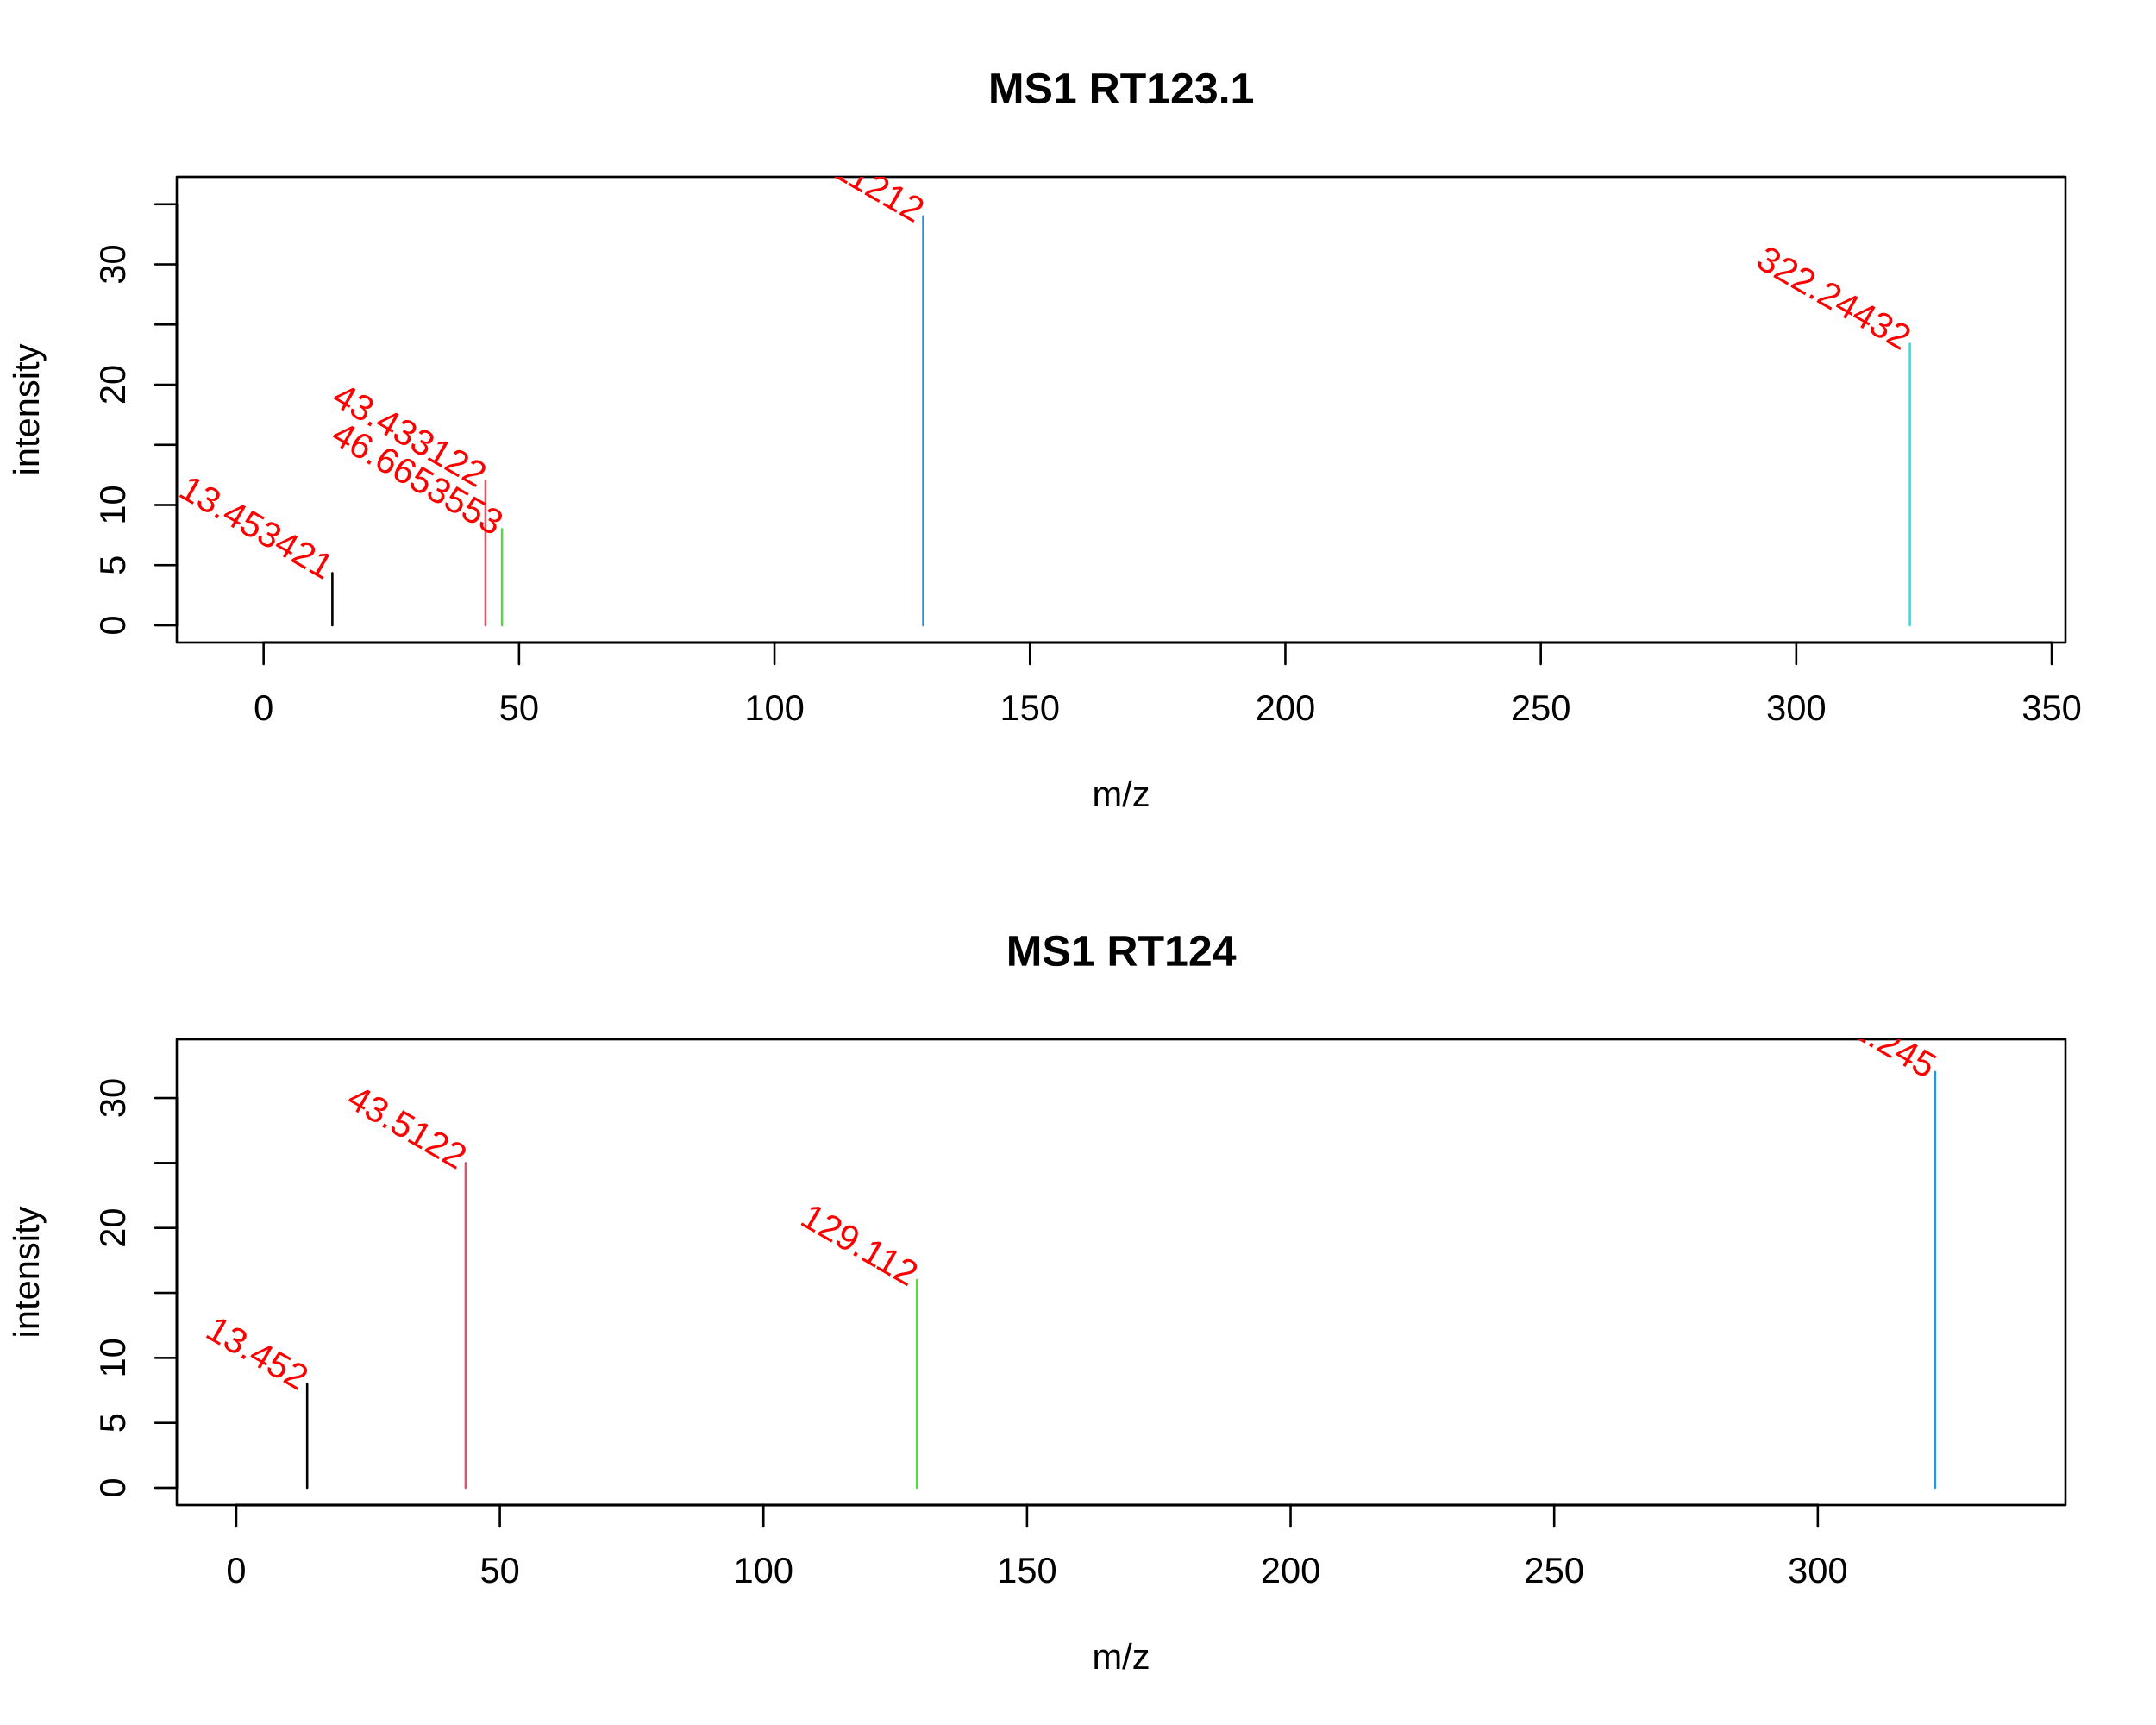
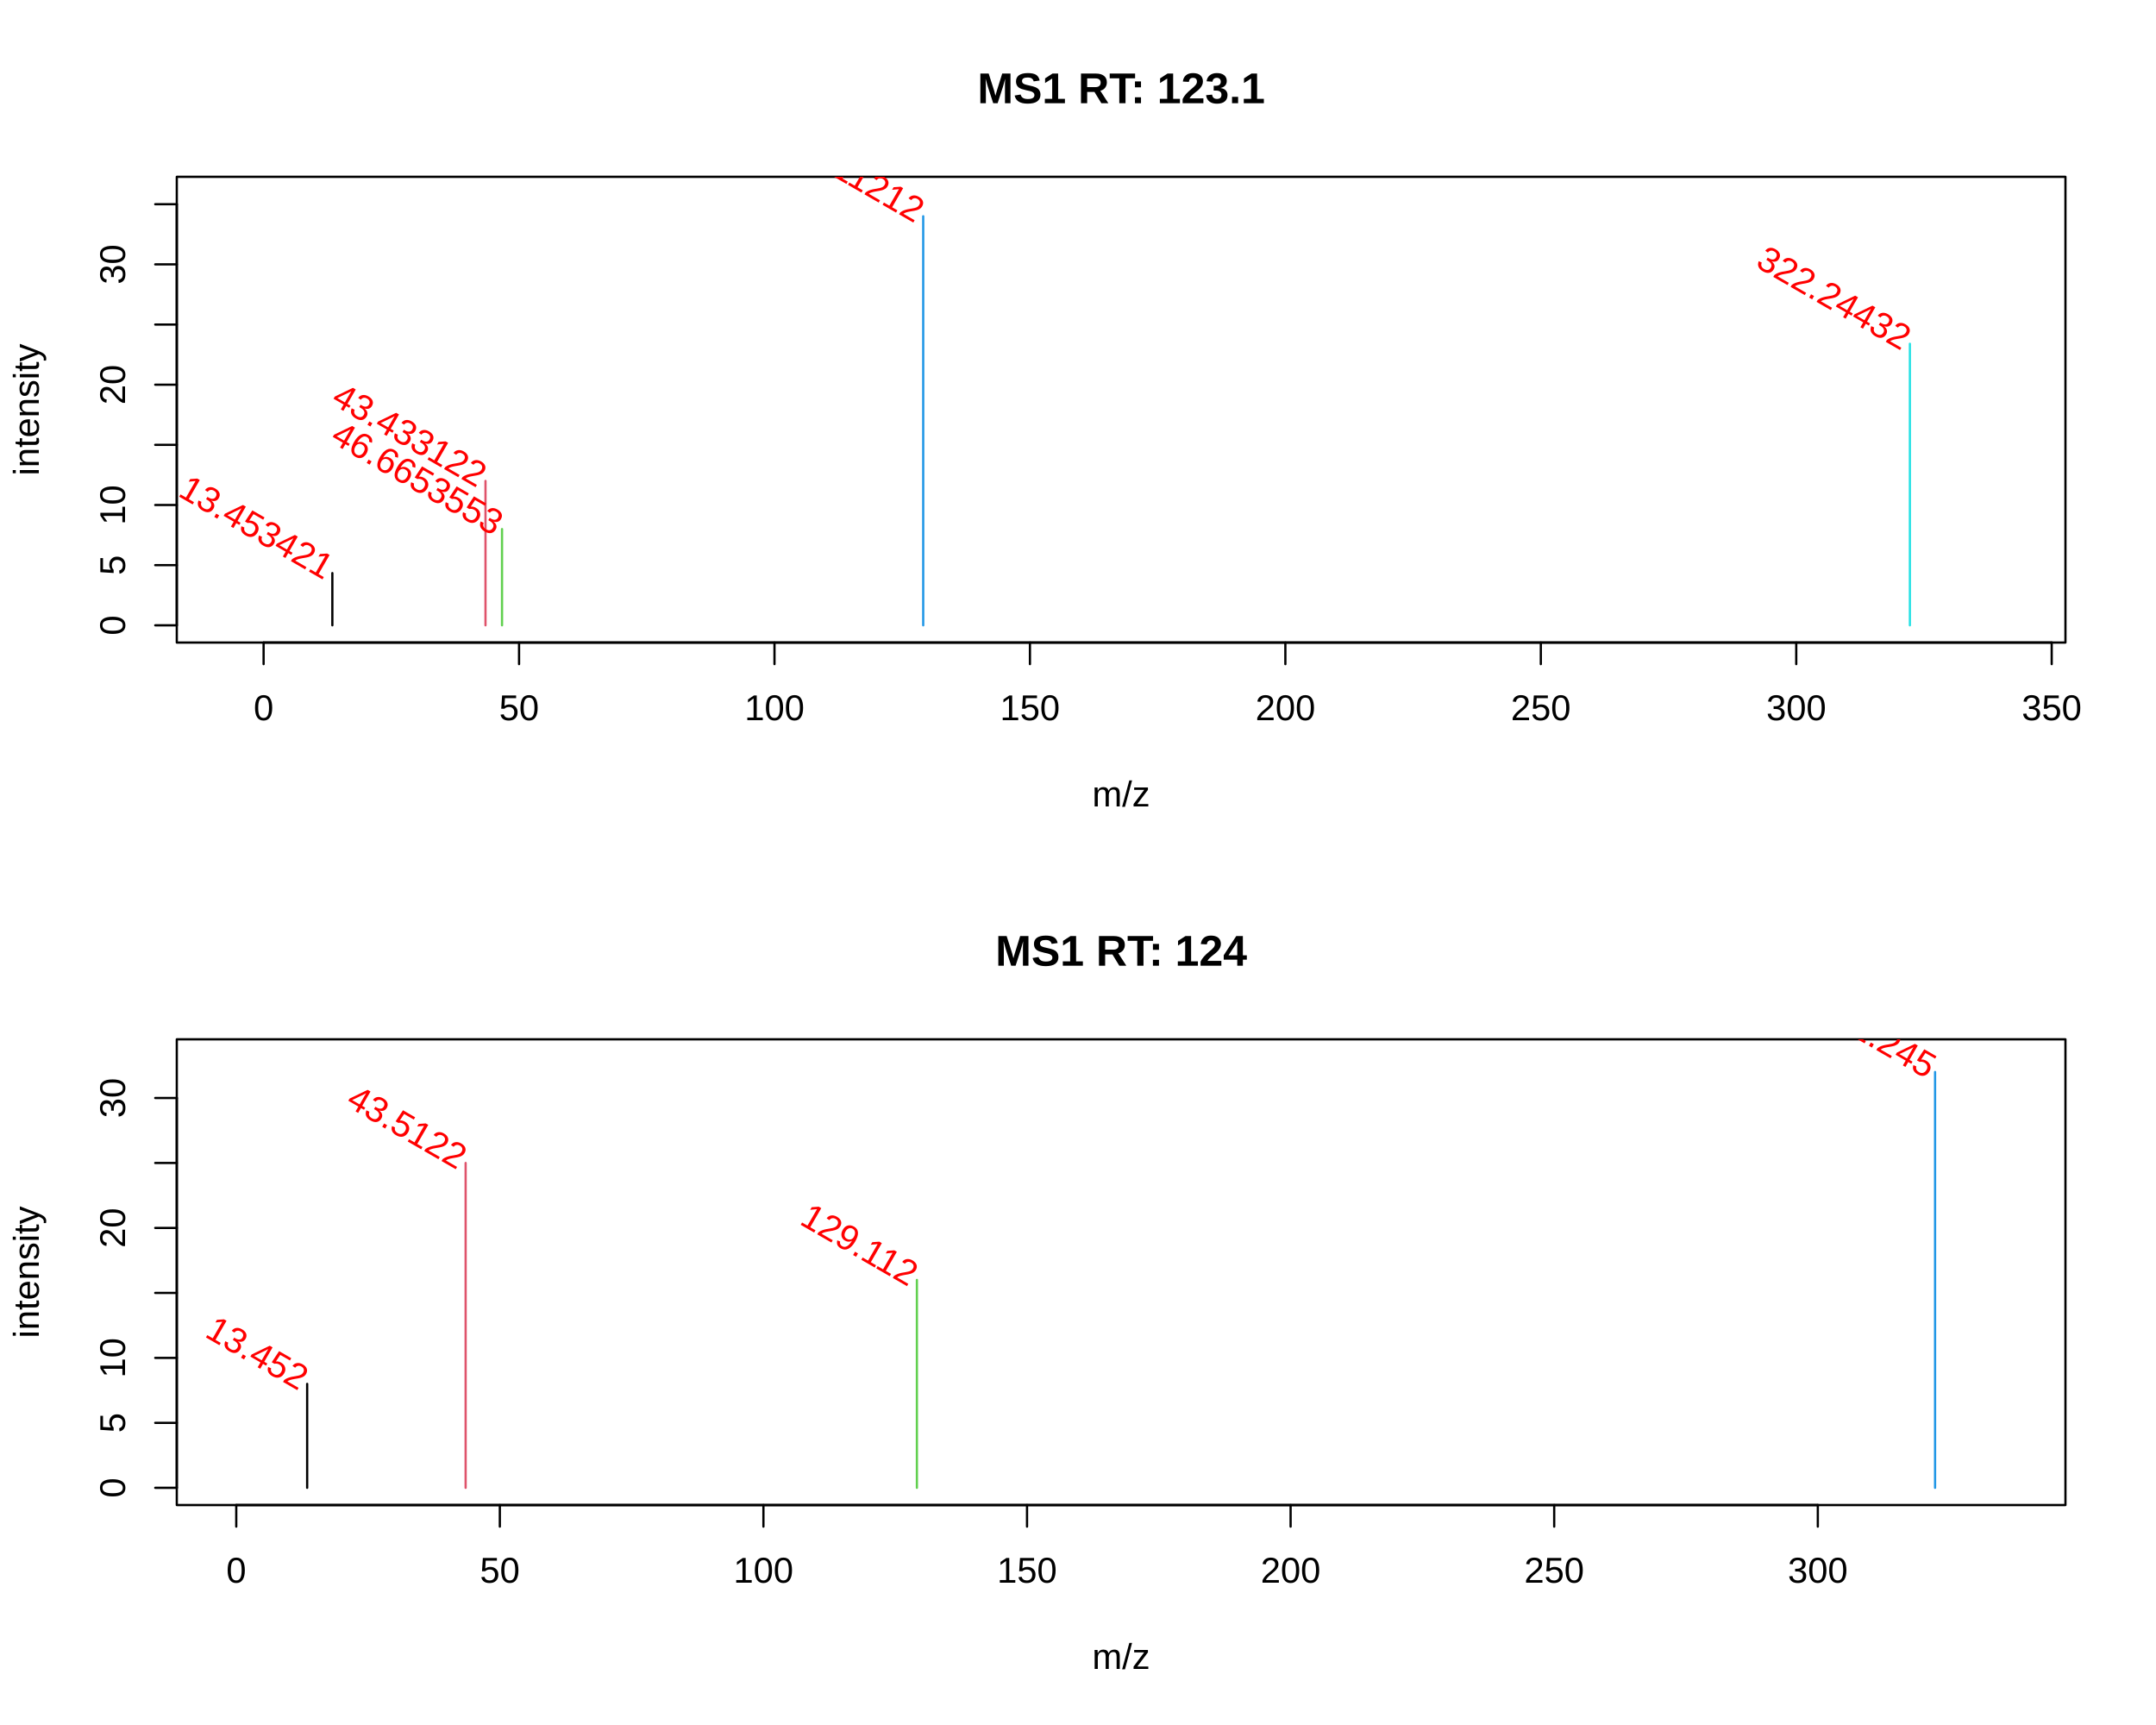
<svg xmlns="http://www.w3.org/2000/svg" viewBox="0 0 720.00 576.00">
  <defs>
    <style type="text/css">
    line, polyline, polygon, path, rect, circle {
      fill: none;
      stroke: #000000;
      stroke-linecap: round;
      stroke-linejoin: round;
      stroke-miterlimit: 10.00;
    }
  </style>
  </defs>
  <rect width="100%" height="100%" style="stroke: none; fill: #FFFFFF;" />
  <line x1="88.03" y1="214.56" x2="685.17" y2="214.56" style="stroke-width: 0.75;" />
  <line x1="88.03" y1="214.56" x2="88.03" y2="221.76" style="stroke-width: 0.75;" />
  <line x1="173.34" y1="214.56" x2="173.34" y2="221.76" style="stroke-width: 0.75;" />
  <line x1="258.64" y1="214.56" x2="258.64" y2="221.76" style="stroke-width: 0.75;" />
  <line x1="343.95" y1="214.56" x2="343.95" y2="221.76" style="stroke-width: 0.75;" />
  <line x1="429.25" y1="214.56" x2="429.25" y2="221.76" style="stroke-width: 0.75;" />
  <line x1="514.56" y1="214.56" x2="514.56" y2="221.76" style="stroke-width: 0.75;" />
  <line x1="599.86" y1="214.56" x2="599.86" y2="221.76" style="stroke-width: 0.75;" />
  <line x1="685.17" y1="214.56" x2="685.17" y2="221.76" style="stroke-width: 0.75;" />
  <text x="84.70" y="240.48" style="font-size: 12.00px; font-family: Liberation Sans;" textLength="6.67px" lengthAdjust="spacingAndGlyphs">0</text>
  <text x="166.67" y="240.48" style="font-size: 12.00px; font-family: Liberation Sans;" textLength="13.34px" lengthAdjust="spacingAndGlyphs">50</text>
  <text x="248.64" y="240.48" style="font-size: 12.00px; font-family: Liberation Sans;" textLength="20.02px" lengthAdjust="spacingAndGlyphs">100</text>
  <text x="333.94" y="240.48" style="font-size: 12.00px; font-family: Liberation Sans;" textLength="20.02px" lengthAdjust="spacingAndGlyphs">150</text>
  <text x="419.25" y="240.48" style="font-size: 12.00px; font-family: Liberation Sans;" textLength="20.02px" lengthAdjust="spacingAndGlyphs">200</text>
  <text x="504.55" y="240.48" style="font-size: 12.00px; font-family: Liberation Sans;" textLength="20.02px" lengthAdjust="spacingAndGlyphs">250</text>
  <text x="589.86" y="240.48" style="font-size: 12.00px; font-family: Liberation Sans;" textLength="20.02px" lengthAdjust="spacingAndGlyphs">300</text>
  <text x="675.16" y="240.48" style="font-size: 12.00px; font-family: Liberation Sans;" textLength="20.02px" lengthAdjust="spacingAndGlyphs">350</text>
  <line x1="59.04" y1="208.80" x2="59.04" y2="68.19" style="stroke-width: 0.75;" />
  <line x1="59.04" y1="208.80" x2="51.84" y2="208.80" style="stroke-width: 0.75;" />
  <line x1="59.04" y1="188.71" x2="51.84" y2="188.71" style="stroke-width: 0.75;" />
  <line x1="59.04" y1="168.63" x2="51.84" y2="168.63" style="stroke-width: 0.75;" />
  <line x1="59.04" y1="148.54" x2="51.84" y2="148.54" style="stroke-width: 0.75;" />
  <line x1="59.04" y1="128.45" x2="51.84" y2="128.45" style="stroke-width: 0.75;" />
  <line x1="59.04" y1="108.37" x2="51.84" y2="108.37" style="stroke-width: 0.75;" />
  <line x1="59.04" y1="88.28" x2="51.84" y2="88.28" style="stroke-width: 0.75;" />
  <line x1="59.04" y1="68.19" x2="51.84" y2="68.19" style="stroke-width: 0.75;" />
  <text transform="translate(41.76,212.14) rotate(-90)" style="font-size: 12.00px; font-family: Liberation Sans;" textLength="6.67px" lengthAdjust="spacingAndGlyphs">0</text>
  <text transform="translate(41.76,192.05) rotate(-90)" style="font-size: 12.00px; font-family: Liberation Sans;" textLength="6.67px" lengthAdjust="spacingAndGlyphs">5</text>
  <text transform="translate(41.76,175.30) rotate(-90)" style="font-size: 12.00px; font-family: Liberation Sans;" textLength="13.34px" lengthAdjust="spacingAndGlyphs">10</text>
  <text transform="translate(41.76,135.13) rotate(-90)" style="font-size: 12.00px; font-family: Liberation Sans;" textLength="13.34px" lengthAdjust="spacingAndGlyphs">20</text>
  <text transform="translate(41.76,94.95) rotate(-90)" style="font-size: 12.00px; font-family: Liberation Sans;" textLength="13.34px" lengthAdjust="spacingAndGlyphs">30</text>
  <polyline points="59.04,214.56 689.76,214.56 689.76,59.04 59.04,59.04 59.04,214.56 " style="stroke-width: 0.75;" />
  <defs>
    <clipPath id="cpMC4wMHw3MjAuMDB8Mjg4LjAwfDAuMDA=">
      <rect x="0.00" y="0.00" width="720.00" height="288.00" />
    </clipPath>
  </defs>
  <g clip-path="url(#cpMC4wMHw3MjAuMDB8Mjg4LjAwfDAuMDA=)">
-     <text x="330.02" y="34.47" style="font-size: 14.40px; font-weight: bold; font-family: Liberation Sans;" textLength="88.77px" lengthAdjust="spacingAndGlyphs">MS1 RT123.1</text>
+     <text x="326.42" y="34.47" style="font-size: 14.40px; font-weight: bold; font-family: Liberation Sans;" textLength="95.97px" lengthAdjust="spacingAndGlyphs">MS1 RT: 123.1</text>
  </g>
  <g clip-path="url(#cpMC4wMHw3MjAuMDB8Mjg4LjAwfDAuMDA=)">
    <text x="364.74" y="269.28" style="font-size: 12.00px; font-family: Liberation Sans;" textLength="19.33px" lengthAdjust="spacingAndGlyphs">m/z</text>
  </g>
  <g clip-path="url(#cpMC4wMHw3MjAuMDB8Mjg4LjAwfDAuMDA=)">
    <text transform="translate(12.96,158.81) rotate(-90)" style="font-size: 12.00px; font-family: Liberation Sans;" textLength="44.02px" lengthAdjust="spacingAndGlyphs">intensity</text>
  </g>
  <defs>
    <clipPath id="cpNTkuMDR8Njg5Ljc2fDIxNC41Nnw1OS4wNA==">
      <rect x="59.04" y="59.04" width="630.72" height="155.52" />
    </clipPath>
  </defs>
  <line x1="110.99" y1="208.80" x2="110.99" y2="191.36" style="stroke-width: 0.75;" clip-path="url(#cpNTkuMDR8Njg5Ljc2fDIxNC41Nnw1OS4wNA==)" />
  <line x1="162.13" y1="208.80" x2="162.13" y2="160.59" style="stroke-width: 0.75; stroke: #DF536B;" clip-path="url(#cpNTkuMDR8Njg5Ljc2fDIxNC41Nnw1OS4wNA==)" />
  <line x1="167.65" y1="208.80" x2="167.65" y2="176.66" style="stroke-width: 0.75; stroke: #61D04F;" clip-path="url(#cpNTkuMDR8Njg5Ljc2fDIxNC41Nnw1OS4wNA==)" />
  <line x1="308.31" y1="208.80" x2="308.31" y2="72.21" style="stroke-width: 0.75; stroke: #2297E6;" clip-path="url(#cpNTkuMDR8Njg5Ljc2fDIxNC41Nnw1OS4wNA==)" />
  <line x1="637.81" y1="208.80" x2="637.81" y2="114.79" style="stroke-width: 0.75; stroke: #28E2E5;" clip-path="url(#cpNTkuMDR8Njg5Ljc2fDIxNC41Nnw1OS4wNA==)" />
  <g clip-path="url(#cpNTkuMDR8Njg5Ljc2fDIxNC41Nnw1OS4wNA==)">
    <text transform="translate(59.06,165.39) rotate(30)" style="font-size: 12.00px; fill: #FF0000; font-family: Liberation Sans;" textLength="56.70px" lengthAdjust="spacingAndGlyphs">13.453421</text>
  </g>
  <g clip-path="url(#cpNTkuMDR8Njg5Ljc2fDIxNC41Nnw1OS4wNA==)">
    <text transform="translate(110.21,134.62) rotate(30)" style="font-size: 12.00px; fill: #FF0000; font-family: Liberation Sans;" textLength="56.70px" lengthAdjust="spacingAndGlyphs">43.433122</text>
  </g>
  <g clip-path="url(#cpNTkuMDR8Njg5Ljc2fDIxNC41Nnw1OS4wNA==)">
    <text transform="translate(109.95,147.36) rotate(30)" style="font-size: 12.00px; fill: #FF0000; font-family: Liberation Sans;" textLength="63.38px" lengthAdjust="spacingAndGlyphs">46.6653553</text>
  </g>
  <g clip-path="url(#cpNTkuMDR8Njg5Ljc2fDIxNC41Nnw1OS4wNA==)">
    <text transform="translate(252.15,43.80) rotate(30)" style="font-size: 12.00px; fill: #FF0000; font-family: Liberation Sans;" textLength="61.59px" lengthAdjust="spacingAndGlyphs">129.111212</text>
  </g>
  <g clip-path="url(#cpNTkuMDR8Njg5Ljc2fDIxNC41Nnw1OS4wNA==)">
    <text transform="translate(585.89,88.82) rotate(30)" style="font-size: 12.00px; fill: #FF0000; font-family: Liberation Sans;" textLength="56.70px" lengthAdjust="spacingAndGlyphs">322.24432</text>
  </g>
  <defs>
    <clipPath id="cpNTkuMDR8Njg5Ljc2fDUwMi41NnwzNDcuMDQ=">
      <rect x="59.04" y="347.04" width="630.72" height="155.52" />
    </clipPath>
  </defs>
  <defs>
    <clipPath id="cpMC4wMHw3MjAuMDB8NTc2LjAwfDAuMDA=">
      <rect x="0.00" y="0.00" width="720.00" height="576.00" />
    </clipPath>
  </defs>
  <line x1="78.90" y1="502.56" x2="607.06" y2="502.56" style="stroke-width: 0.75;" clip-path="url(#cpMC4wMHw3MjAuMDB8NTc2LjAwfDAuMDA=)" />
  <line x1="78.90" y1="502.56" x2="78.90" y2="509.76" style="stroke-width: 0.75;" clip-path="url(#cpMC4wMHw3MjAuMDB8NTc2LjAwfDAuMDA=)" />
  <line x1="166.92" y1="502.56" x2="166.92" y2="509.76" style="stroke-width: 0.75;" clip-path="url(#cpMC4wMHw3MjAuMDB8NTc2LjAwfDAuMDA=)" />
  <line x1="254.95" y1="502.56" x2="254.95" y2="509.76" style="stroke-width: 0.75;" clip-path="url(#cpMC4wMHw3MjAuMDB8NTc2LjAwfDAuMDA=)" />
  <line x1="342.98" y1="502.56" x2="342.98" y2="509.76" style="stroke-width: 0.75;" clip-path="url(#cpMC4wMHw3MjAuMDB8NTc2LjAwfDAuMDA=)" />
  <line x1="431.00" y1="502.56" x2="431.00" y2="509.76" style="stroke-width: 0.75;" clip-path="url(#cpMC4wMHw3MjAuMDB8NTc2LjAwfDAuMDA=)" />
  <line x1="519.03" y1="502.56" x2="519.03" y2="509.76" style="stroke-width: 0.75;" clip-path="url(#cpMC4wMHw3MjAuMDB8NTc2LjAwfDAuMDA=)" />
  <line x1="607.06" y1="502.56" x2="607.06" y2="509.76" style="stroke-width: 0.75;" clip-path="url(#cpMC4wMHw3MjAuMDB8NTc2LjAwfDAuMDA=)" />
  <g clip-path="url(#cpMC4wMHw3MjAuMDB8NTc2LjAwfDAuMDA=)">
    <text x="75.56" y="528.48" style="font-size: 12.00px; font-family: Liberation Sans;" textLength="6.67px" lengthAdjust="spacingAndGlyphs">0</text>
  </g>
  <g clip-path="url(#cpMC4wMHw3MjAuMDB8NTc2LjAwfDAuMDA=)">
    <text x="160.25" y="528.48" style="font-size: 12.00px; font-family: Liberation Sans;" textLength="13.34px" lengthAdjust="spacingAndGlyphs">50</text>
  </g>
  <g clip-path="url(#cpMC4wMHw3MjAuMDB8NTc2LjAwfDAuMDA=)">
    <text x="244.94" y="528.48" style="font-size: 12.00px; font-family: Liberation Sans;" textLength="20.02px" lengthAdjust="spacingAndGlyphs">100</text>
  </g>
  <g clip-path="url(#cpMC4wMHw3MjAuMDB8NTc2LjAwfDAuMDA=)">
    <text x="332.97" y="528.48" style="font-size: 12.00px; font-family: Liberation Sans;" textLength="20.02px" lengthAdjust="spacingAndGlyphs">150</text>
  </g>
  <g clip-path="url(#cpMC4wMHw3MjAuMDB8NTc2LjAwfDAuMDA=)">
    <text x="421.00" y="528.48" style="font-size: 12.00px; font-family: Liberation Sans;" textLength="20.02px" lengthAdjust="spacingAndGlyphs">200</text>
  </g>
  <g clip-path="url(#cpMC4wMHw3MjAuMDB8NTc2LjAwfDAuMDA=)">
    <text x="509.02" y="528.48" style="font-size: 12.00px; font-family: Liberation Sans;" textLength="20.02px" lengthAdjust="spacingAndGlyphs">250</text>
  </g>
  <g clip-path="url(#cpMC4wMHw3MjAuMDB8NTc2LjAwfDAuMDA=)">
    <text x="597.05" y="528.48" style="font-size: 12.00px; font-family: Liberation Sans;" textLength="20.02px" lengthAdjust="spacingAndGlyphs">300</text>
  </g>
  <line x1="59.04" y1="496.80" x2="59.04" y2="366.63" style="stroke-width: 0.75;" clip-path="url(#cpMC4wMHw3MjAuMDB8NTc2LjAwfDAuMDA=)" />
  <line x1="59.04" y1="496.80" x2="51.84" y2="496.80" style="stroke-width: 0.75;" clip-path="url(#cpMC4wMHw3MjAuMDB8NTc2LjAwfDAuMDA=)" />
  <line x1="59.04" y1="475.11" x2="51.84" y2="475.11" style="stroke-width: 0.75;" clip-path="url(#cpMC4wMHw3MjAuMDB8NTc2LjAwfDAuMDA=)" />
  <line x1="59.04" y1="453.41" x2="51.84" y2="453.41" style="stroke-width: 0.75;" clip-path="url(#cpMC4wMHw3MjAuMDB8NTc2LjAwfDAuMDA=)" />
  <line x1="59.04" y1="431.72" x2="51.84" y2="431.72" style="stroke-width: 0.75;" clip-path="url(#cpMC4wMHw3MjAuMDB8NTc2LjAwfDAuMDA=)" />
  <line x1="59.04" y1="410.02" x2="51.84" y2="410.02" style="stroke-width: 0.75;" clip-path="url(#cpMC4wMHw3MjAuMDB8NTc2LjAwfDAuMDA=)" />
  <line x1="59.04" y1="388.33" x2="51.84" y2="388.33" style="stroke-width: 0.75;" clip-path="url(#cpMC4wMHw3MjAuMDB8NTc2LjAwfDAuMDA=)" />
  <line x1="59.04" y1="366.63" x2="51.84" y2="366.63" style="stroke-width: 0.75;" clip-path="url(#cpMC4wMHw3MjAuMDB8NTc2LjAwfDAuMDA=)" />
  <g clip-path="url(#cpMC4wMHw3MjAuMDB8NTc2LjAwfDAuMDA=)">
    <text transform="translate(41.76,500.14) rotate(-90)" style="font-size: 12.00px; font-family: Liberation Sans;" textLength="6.67px" lengthAdjust="spacingAndGlyphs">0</text>
  </g>
  <g clip-path="url(#cpMC4wMHw3MjAuMDB8NTc2LjAwfDAuMDA=)">
    <text transform="translate(41.76,478.44) rotate(-90)" style="font-size: 12.00px; font-family: Liberation Sans;" textLength="6.67px" lengthAdjust="spacingAndGlyphs">5</text>
  </g>
  <g clip-path="url(#cpMC4wMHw3MjAuMDB8NTc2LjAwfDAuMDA=)">
    <text transform="translate(41.76,460.08) rotate(-90)" style="font-size: 12.00px; font-family: Liberation Sans;" textLength="13.34px" lengthAdjust="spacingAndGlyphs">10</text>
  </g>
  <g clip-path="url(#cpMC4wMHw3MjAuMDB8NTc2LjAwfDAuMDA=)">
    <text transform="translate(41.76,416.69) rotate(-90)" style="font-size: 12.00px; font-family: Liberation Sans;" textLength="13.34px" lengthAdjust="spacingAndGlyphs">20</text>
  </g>
  <g clip-path="url(#cpMC4wMHw3MjAuMDB8NTc2LjAwfDAuMDA=)">
    <text transform="translate(41.76,373.30) rotate(-90)" style="font-size: 12.00px; font-family: Liberation Sans;" textLength="13.34px" lengthAdjust="spacingAndGlyphs">30</text>
  </g>
  <polyline points="59.04,502.56 689.76,502.56 689.76,347.04 59.04,347.04 59.04,502.56 " style="stroke-width: 0.75;" clip-path="url(#cpMC4wMHw3MjAuMDB8NTc2LjAwfDAuMDA=)" />
  <defs>
    <clipPath id="cpMC4wMHw3MjAuMDB8NTc2LjAwfDI4OC4wMA==">
      <rect x="0.00" y="288.00" width="720.00" height="288.00" />
    </clipPath>
  </defs>
  <g clip-path="url(#cpMC4wMHw3MjAuMDB8NTc2LjAwfDI4OC4wMA==)">
-     <text x="336.02" y="322.47" style="font-size: 14.40px; font-weight: bold; font-family: Liberation Sans;" textLength="76.77px" lengthAdjust="spacingAndGlyphs">MS1 RT124</text>
+     <text x="332.42" y="322.47" style="font-size: 14.40px; font-weight: bold; font-family: Liberation Sans;" textLength="83.97px" lengthAdjust="spacingAndGlyphs">MS1 RT: 124</text>
  </g>
  <g clip-path="url(#cpMC4wMHw3MjAuMDB8NTc2LjAwfDI4OC4wMA==)">
    <text x="364.74" y="557.28" style="font-size: 12.00px; font-family: Liberation Sans;" textLength="19.33px" lengthAdjust="spacingAndGlyphs">m/z</text>
  </g>
  <g clip-path="url(#cpMC4wMHw3MjAuMDB8NTc2LjAwfDI4OC4wMA==)">
    <text transform="translate(12.96,446.81) rotate(-90)" style="font-size: 12.00px; font-family: Liberation Sans;" textLength="44.02px" lengthAdjust="spacingAndGlyphs">intensity</text>
  </g>
  <defs>
    <clipPath id="cpNTkuMDR8Njg5Ljc2fDUwMi41NnwzNDcuMDQ=">
      <rect x="59.04" y="347.04" width="630.72" height="155.52" />
    </clipPath>
  </defs>
  <line x1="102.58" y1="496.80" x2="102.58" y2="462.09" style="stroke-width: 0.75;" clip-path="url(#cpNTkuMDR8Njg5Ljc2fDUwMi41NnwzNDcuMDQ=)" />
  <line x1="155.50" y1="496.80" x2="155.50" y2="388.33" style="stroke-width: 0.75; stroke: #DF536B;" clip-path="url(#cpNTkuMDR8Njg5Ljc2fDUwMi41NnwzNDcuMDQ=)" />
  <line x1="306.20" y1="496.80" x2="306.20" y2="427.38" style="stroke-width: 0.75; stroke: #61D04F;" clip-path="url(#cpNTkuMDR8Njg5Ljc2fDUwMi41NnwzNDcuMDQ=)" />
  <line x1="646.22" y1="496.80" x2="646.22" y2="357.95" style="stroke-width: 0.75; stroke: #2297E6;" clip-path="url(#cpNTkuMDR8Njg5Ljc2fDUwMi41NnwzNDcuMDQ=)" />
  <g clip-path="url(#cpNTkuMDR8Njg5Ljc2fDUwMi41NnwzNDcuMDQ=)">
    <text transform="translate(67.99,446.13) rotate(30)" style="font-size: 12.00px; fill: #FF0000; font-family: Liberation Sans;" textLength="36.69px" lengthAdjust="spacingAndGlyphs">13.452</text>
  </g>
  <g clip-path="url(#cpNTkuMDR8Njg5Ljc2fDUwMi41NnwzNDcuMDQ=)">
    <text transform="translate(115.14,369.03) rotate(30)" style="font-size: 12.00px; fill: #FF0000; font-family: Liberation Sans;" textLength="43.36px" lengthAdjust="spacingAndGlyphs">43.5122</text>
  </g>
  <g clip-path="url(#cpNTkuMDR8Njg5Ljc2fDUwMi41NnwzNDcuMDQ=)">
    <text transform="translate(266.61,408.52) rotate(30)" style="font-size: 12.00px; fill: #FF0000; font-family: Liberation Sans;" textLength="42.47px" lengthAdjust="spacingAndGlyphs">129.112</text>
  </g>
  <g clip-path="url(#cpNTkuMDR8Njg5Ljc2fDUwMi41NnwzNDcuMDQ=)">
    <text transform="translate(605.85,338.66) rotate(30)" style="font-size: 12.00px; fill: #FF0000; font-family: Liberation Sans;" textLength="43.36px" lengthAdjust="spacingAndGlyphs">322.245</text>
  </g>
</svg>
